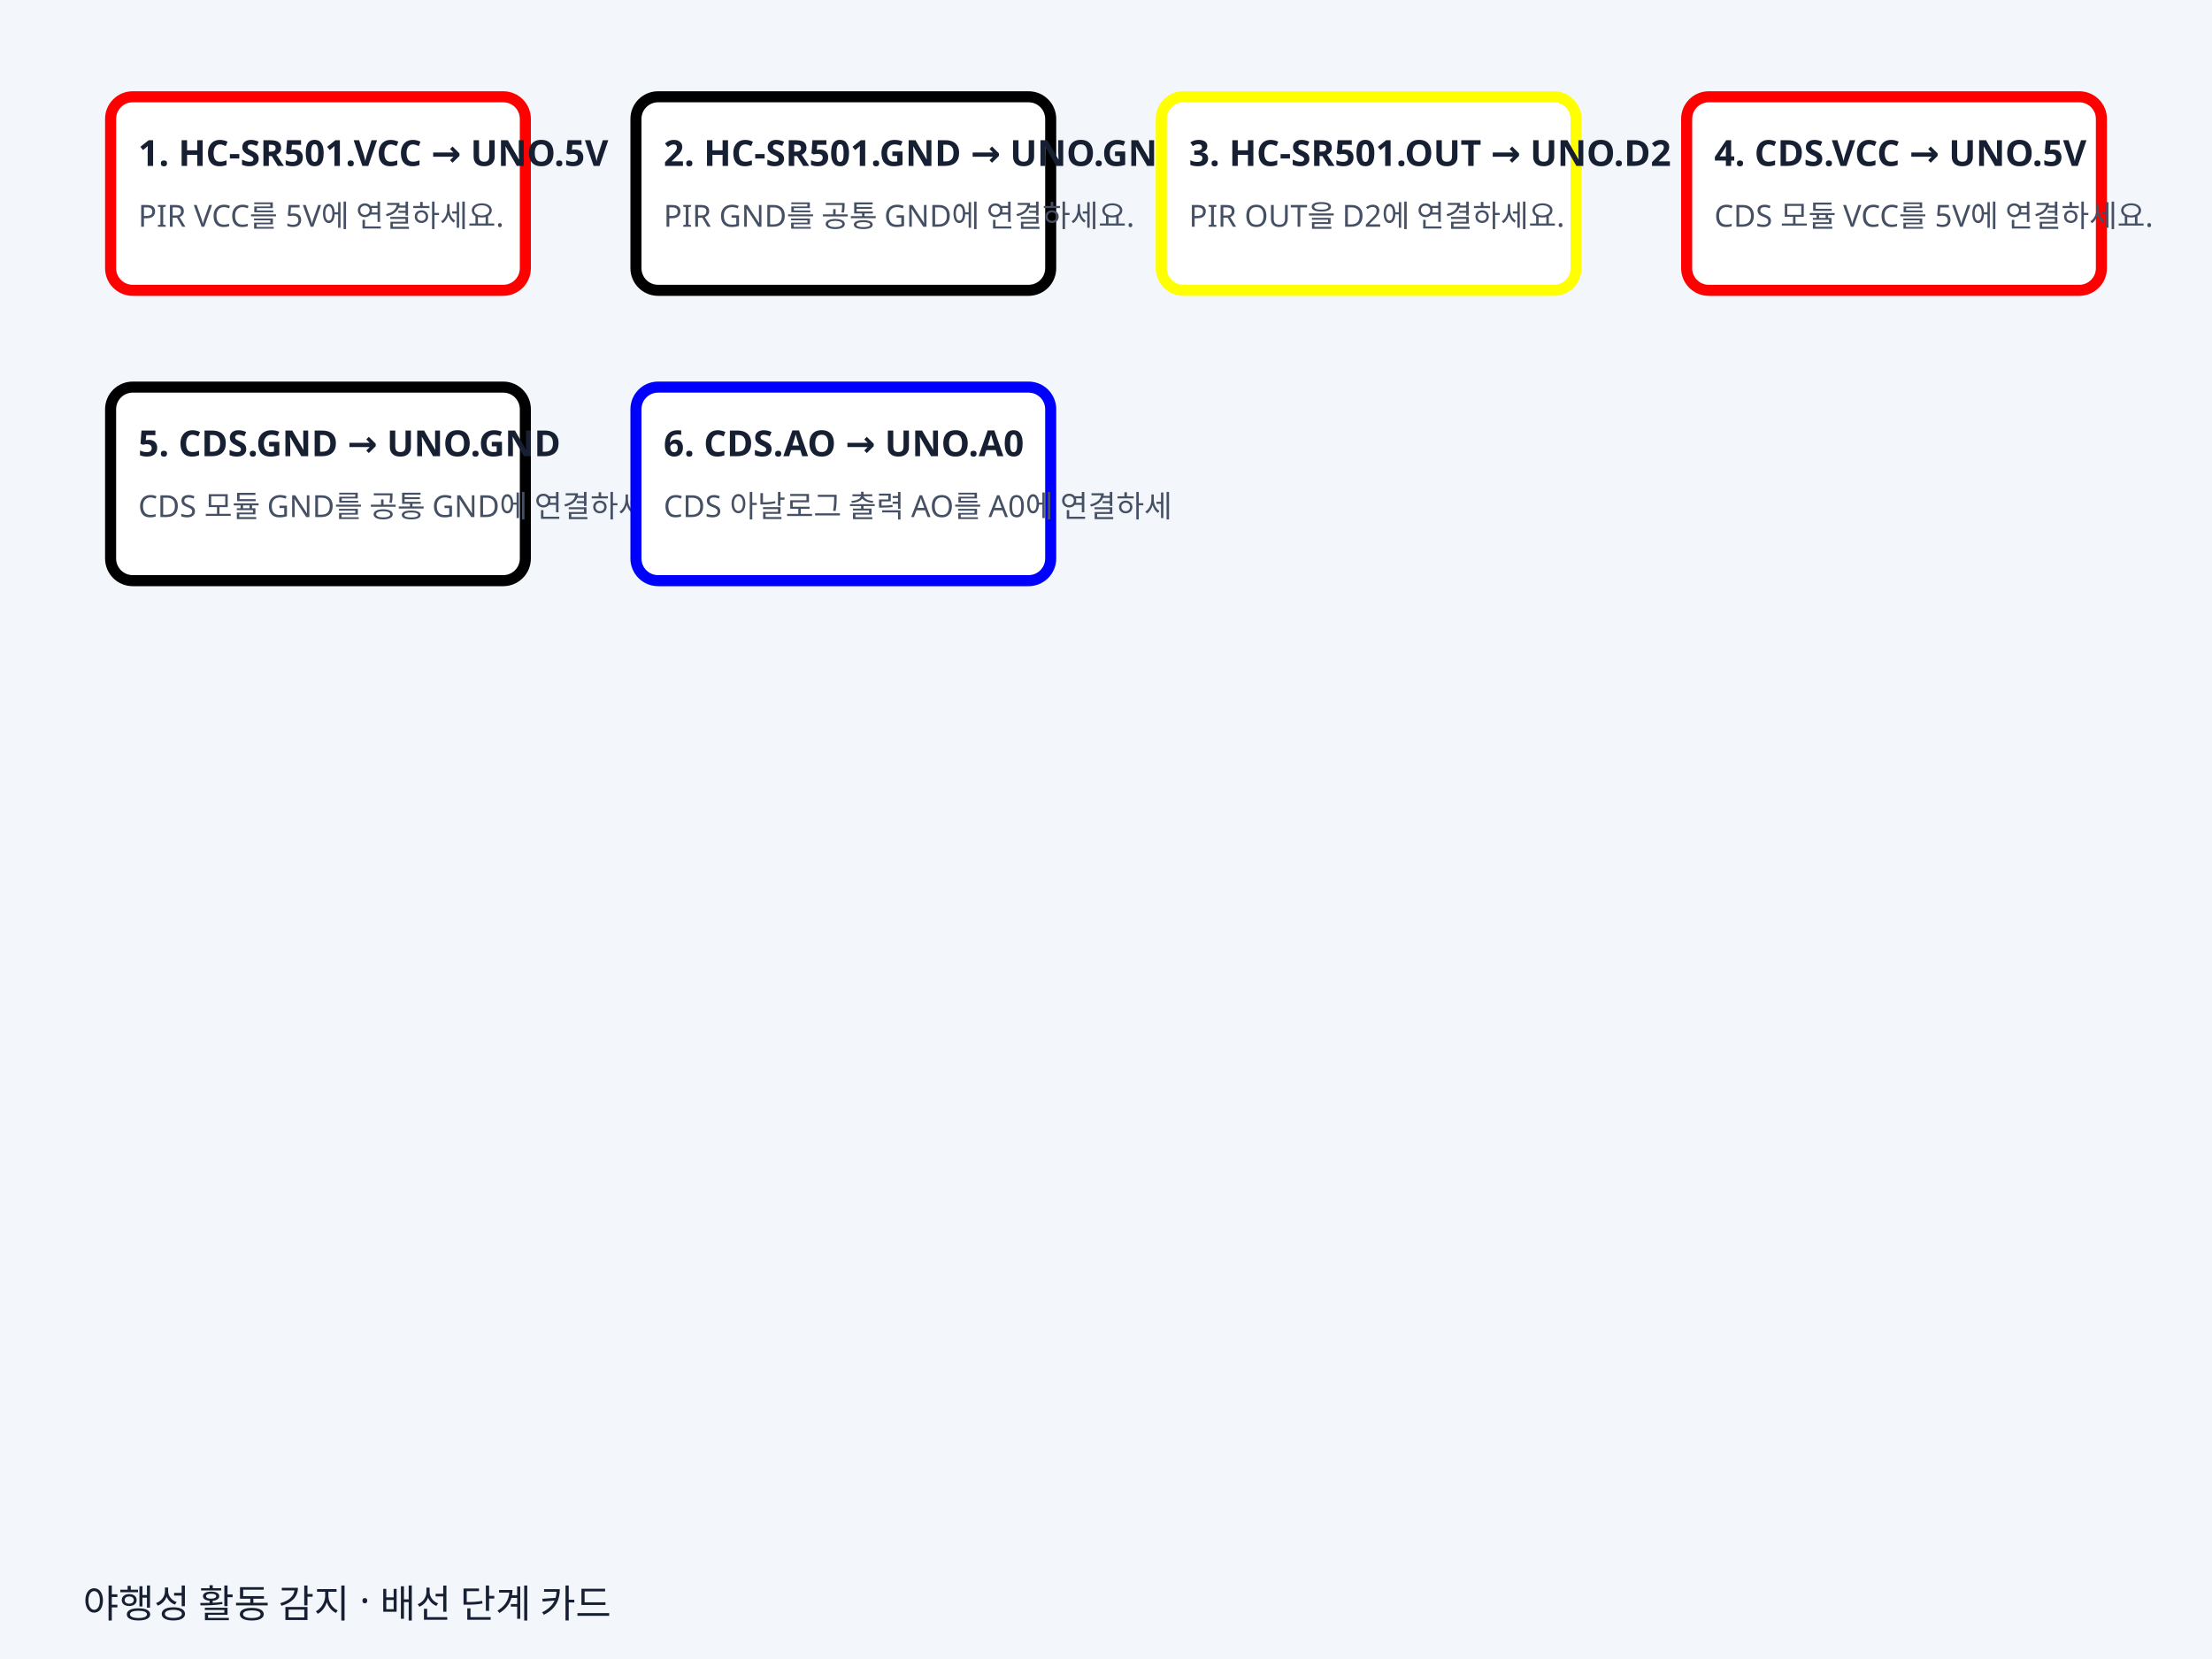
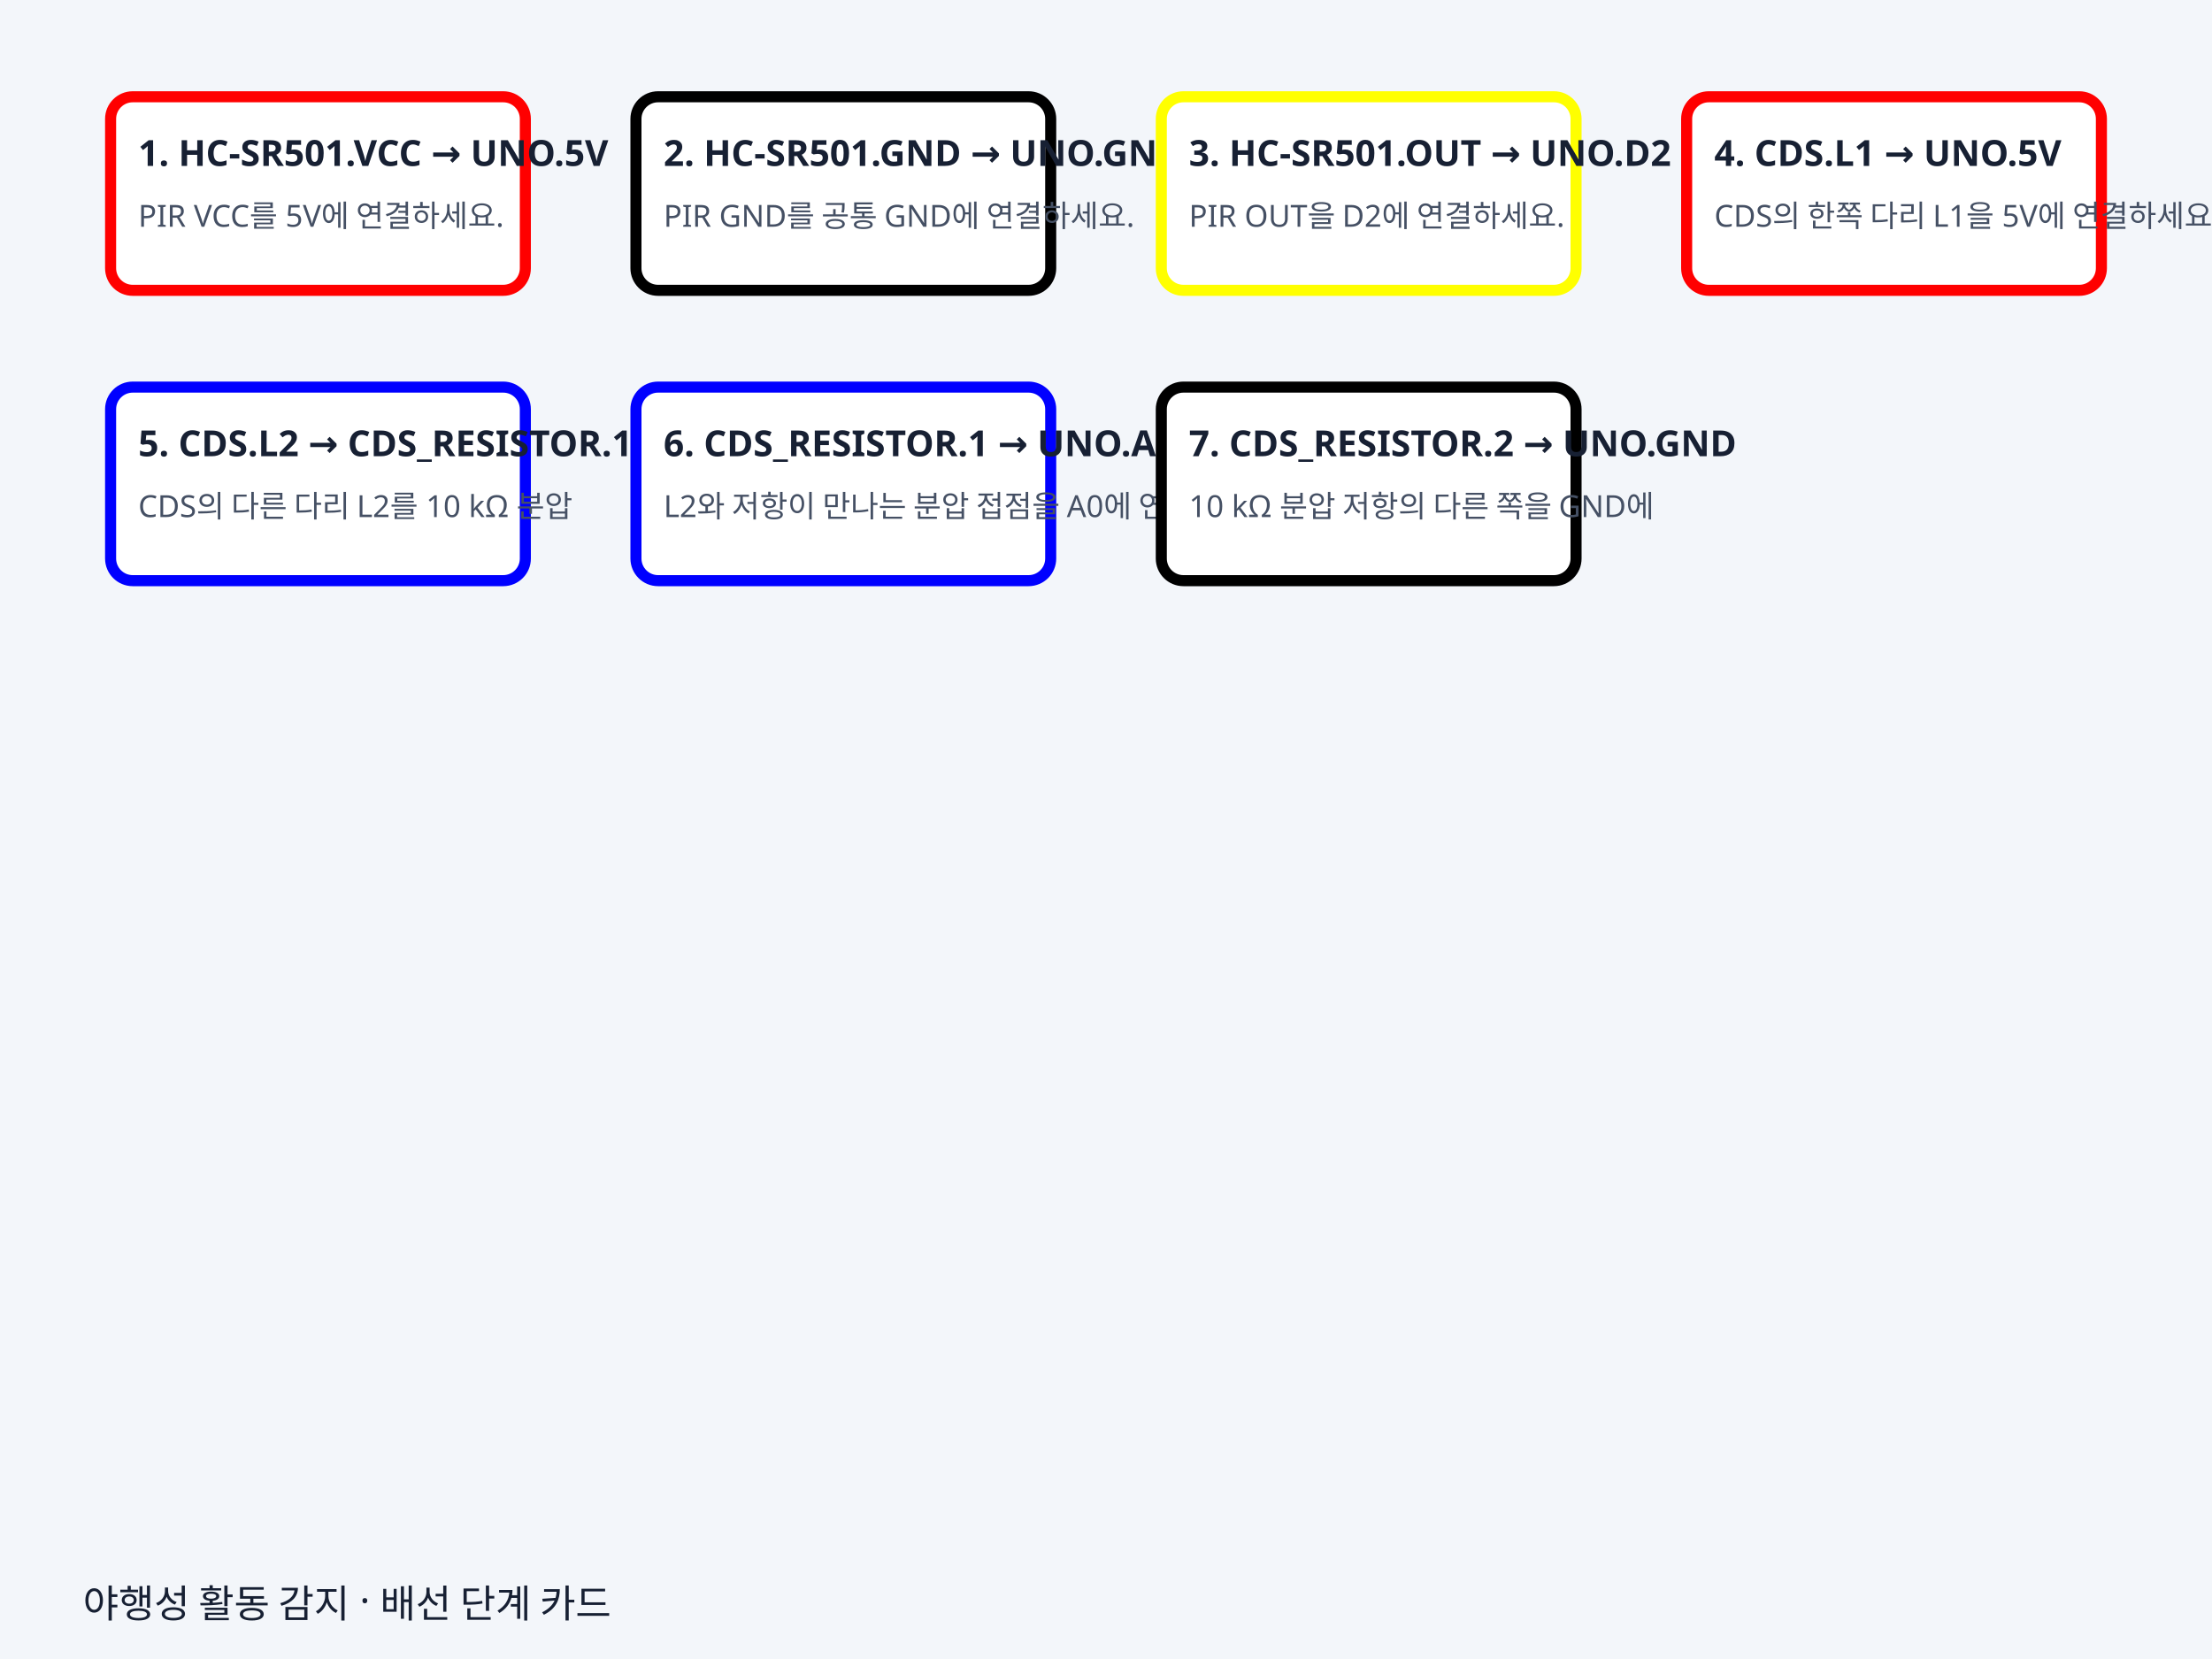
<svg xmlns="http://www.w3.org/2000/svg" width="800" height="600" viewBox="0 0 800 600">
  <rect width="100%" height="100%" fill="#f3f6fa" />
  <text x="30" y="585" font-family="sans-serif" font-size="14" fill="#172033">야행성 활동 감지 · 배선 단계 카드</text>
  <g>
    <rect x="40" y="35" width="150" height="70" rx="8" fill="#ffffff" stroke="red" stroke-width="4" />
    <text x="50" y="60" font-family="sans-serif" font-size="13" font-weight="700" fill="#172033">1. HC-SR501.VCC → UNO.5V</text>
    <text x="50" y="82" font-family="sans-serif" font-size="11" fill="#455064">PIR VCC를 5V에 연결하세요.</text>
  </g>
  <g>
    <rect x="230" y="35" width="150" height="70" rx="8" fill="#ffffff" stroke="black" stroke-width="4" />
    <text x="240" y="60" font-family="sans-serif" font-size="13" font-weight="700" fill="#172033">2. HC-SR501.GND → UNO.GND</text>
    <text x="240" y="82" font-family="sans-serif" font-size="11" fill="#455064">PIR GND를 공통 GND에 연결하세요.</text>
  </g>
  <g>
    <rect x="420" y="35" width="150" height="70" rx="8" fill="#ffffff" stroke="yellow" stroke-width="4" />
    <text x="430" y="60" font-family="sans-serif" font-size="13" font-weight="700" fill="#172033">3. HC-SR501.OUT → UNO.D2</text>
    <text x="430" y="82" font-family="sans-serif" font-size="11" fill="#455064">PIR OUT을 D2에 연결하세요.</text>
  </g>
  <g>
    <rect x="610" y="35" width="150" height="70" rx="8" fill="#ffffff" stroke="red" stroke-width="4" />
-     <text x="620" y="60" font-family="sans-serif" font-size="13" font-weight="700" fill="#172033">4. CDS.VCC → UNO.5V</text>
-     <text x="620" y="82" font-family="sans-serif" font-size="11" fill="#455064">CDS 모듈 VCC를 5V에 연결하세요.</text>
+     <text x="620" y="60" font-family="sans-serif" font-size="13" font-weight="700" fill="#172033">4. CDS.L1 → UNO.5V</text>
+     <text x="620" y="82" font-family="sans-serif" font-size="11" fill="#455064">CDS의 한쪽 다리 L1을 5V에 연결하세요</text>
  </g>
  <g>
-     <rect x="40" y="140" width="150" height="70" rx="8" fill="#ffffff" stroke="black" stroke-width="4" />
-     <text x="50" y="165" font-family="sans-serif" font-size="13" font-weight="700" fill="#172033">5. CDS.GND → UNO.GND</text>
-     <text x="50" y="187" font-family="sans-serif" font-size="11" fill="#455064">CDS 모듈 GND를 공통 GND에 연결하세</text>
+     <rect x="40" y="140" width="150" height="70" rx="8" fill="#ffffff" stroke="blue" stroke-width="4" />
+     <text x="50" y="165" font-family="sans-serif" font-size="13" font-weight="700" fill="#172033">5. CDS.L2 → CDS_RESISTOR.1</text>
+     <text x="50" y="187" font-family="sans-serif" font-size="11" fill="#455064">CDS의 다른 다리 L2를 10 kΩ 분압 </text>
  </g>
  <g>
    <rect x="230" y="140" width="150" height="70" rx="8" fill="#ffffff" stroke="blue" stroke-width="4" />
-     <text x="240" y="165" font-family="sans-serif" font-size="13" font-weight="700" fill="#172033">6. CDS.AO → UNO.A0</text>
-     <text x="240" y="187" font-family="sans-serif" font-size="11" fill="#455064">CDS 아날로그 출력 AO를 A0에 연결하세</text>
+     <text x="240" y="165" font-family="sans-serif" font-size="13" font-weight="700" fill="#172033">6. CDS_RESISTOR.1 → UNO.A0</text>
+     <text x="240" y="187" font-family="sans-serif" font-size="11" fill="#455064">L2와 저항이 만나는 분압 접점을 A0에 연</text>
+   </g>
+   <g>
+     <rect x="420" y="140" width="150" height="70" rx="8" fill="#ffffff" stroke="black" stroke-width="4" />
+     <text x="430" y="165" font-family="sans-serif" font-size="13" font-weight="700" fill="#172033">7. CDS_RESISTOR.2 → UNO.GND</text>
+     <text x="430" y="187" font-family="sans-serif" font-size="11" fill="#455064">10 kΩ 분압 저항의 다른 쪽을 GND에 </text>
  </g>
</svg>
